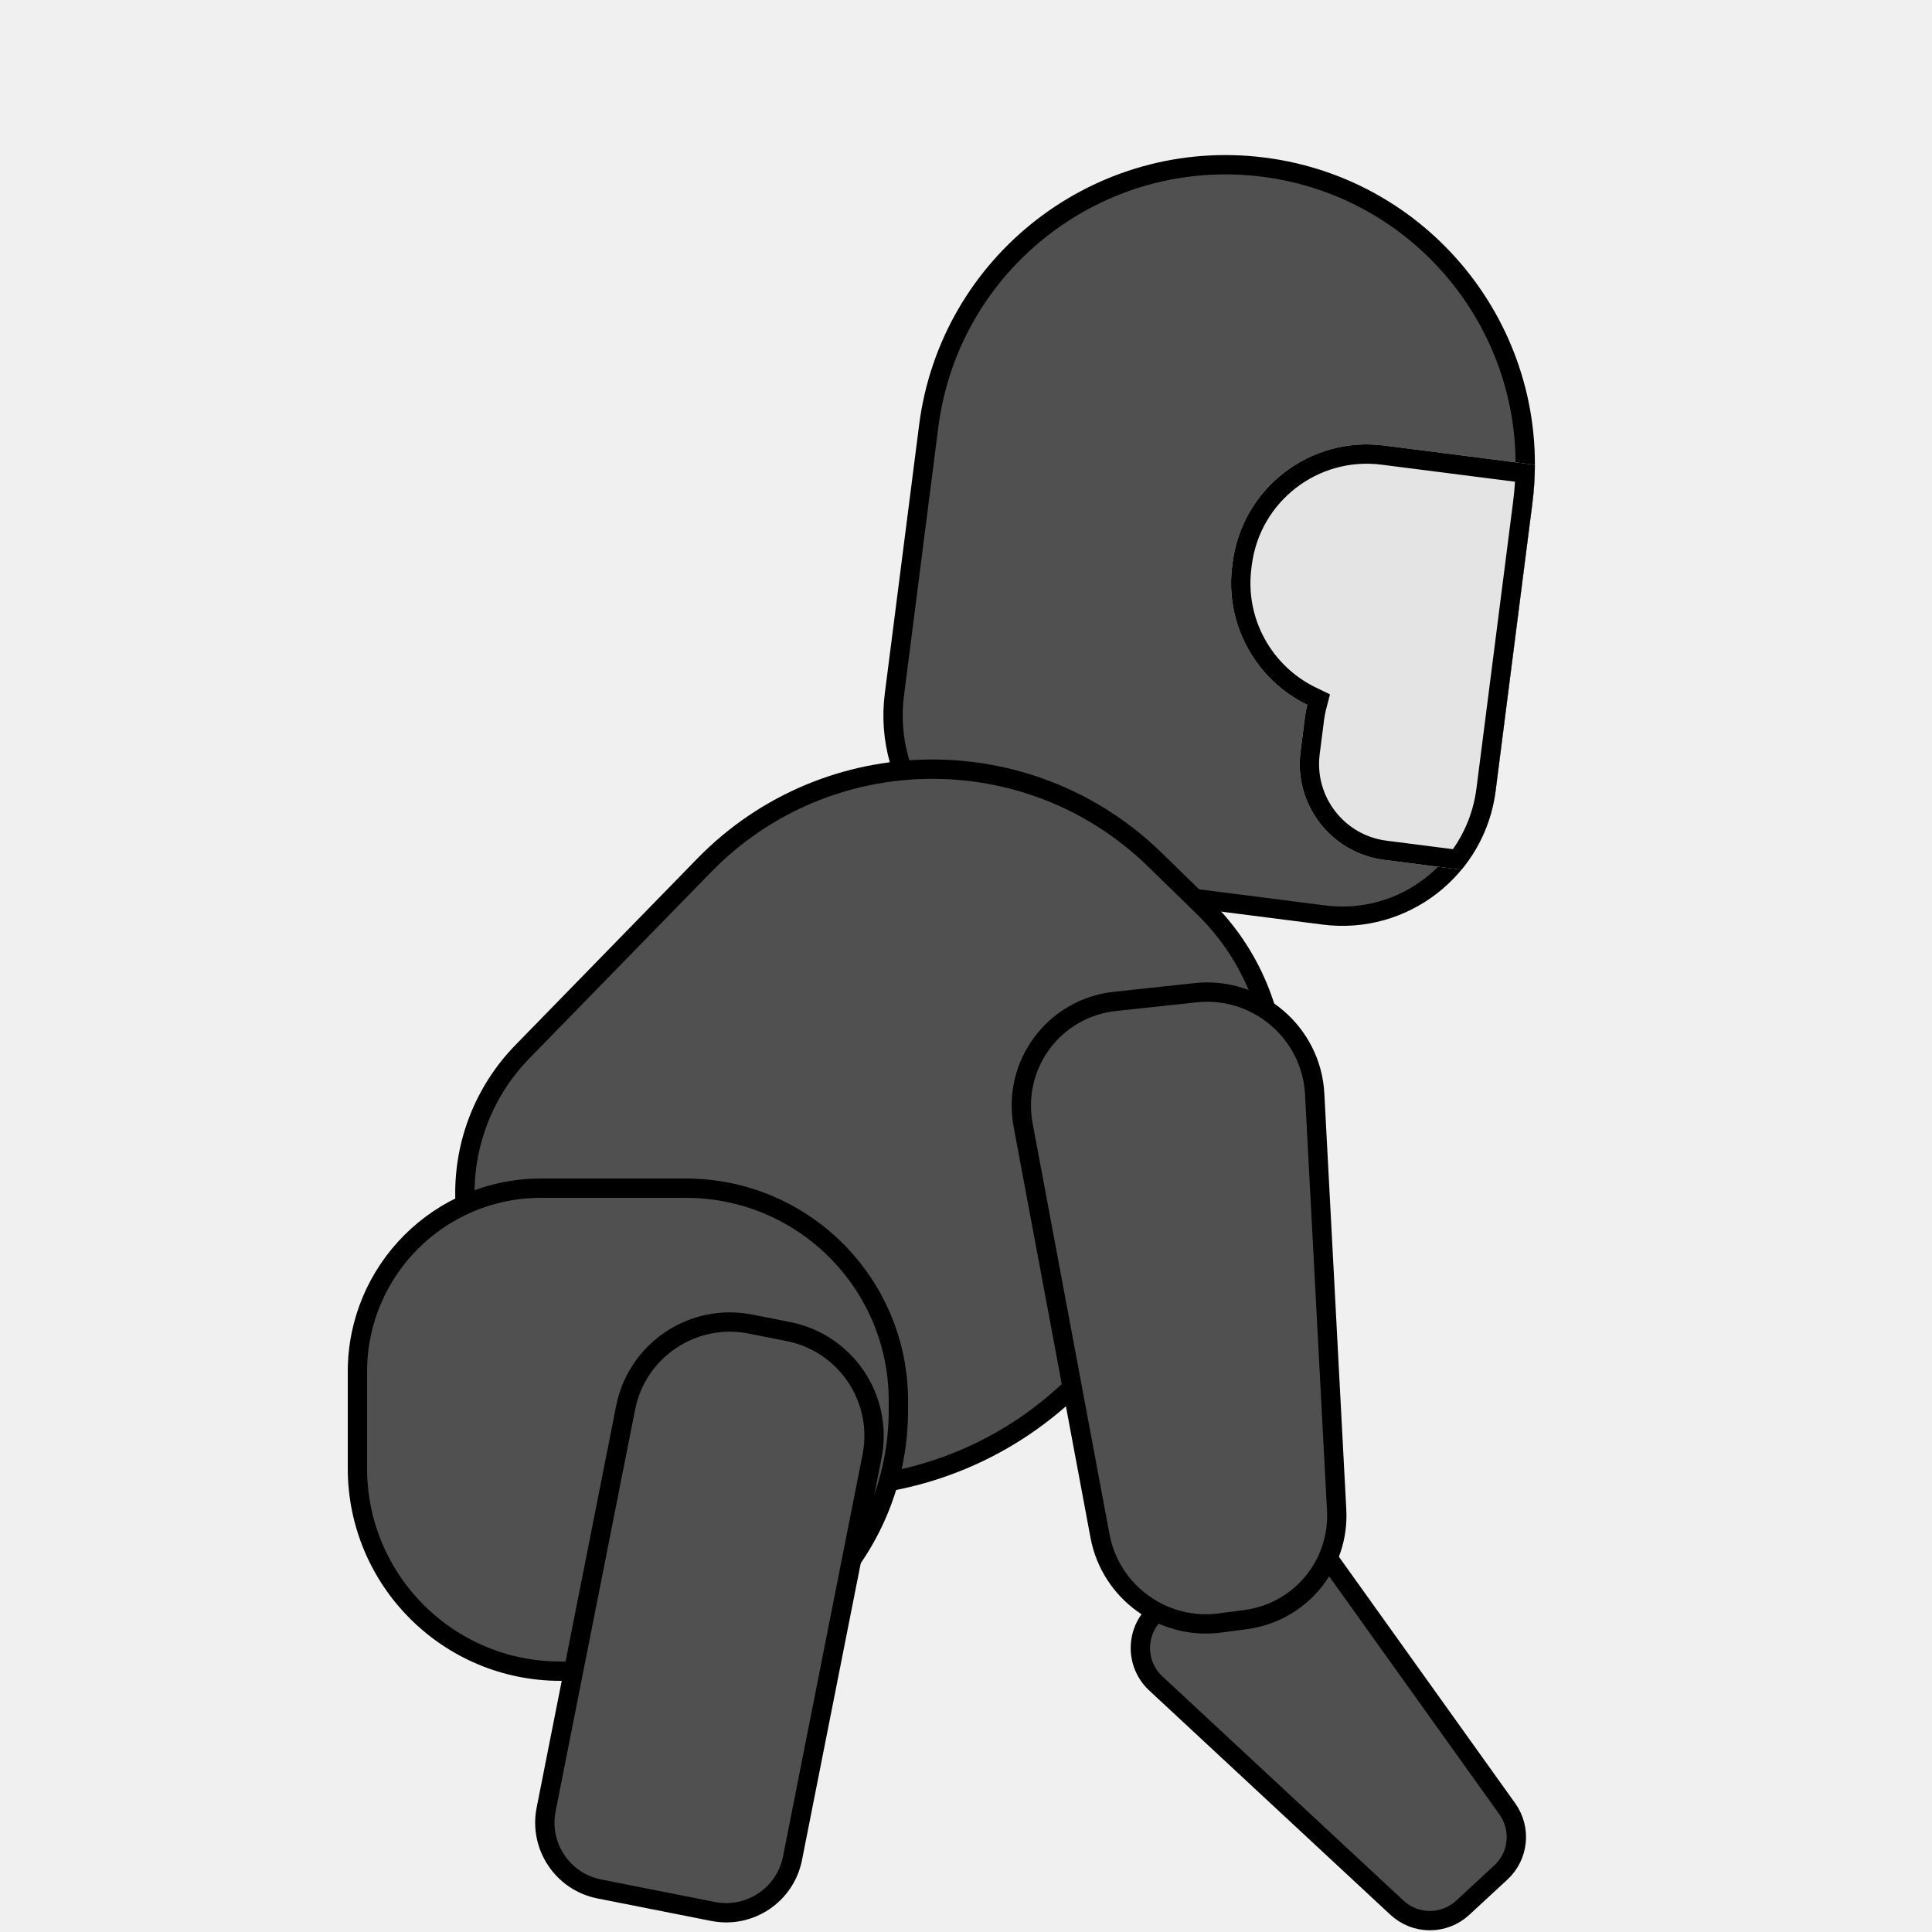
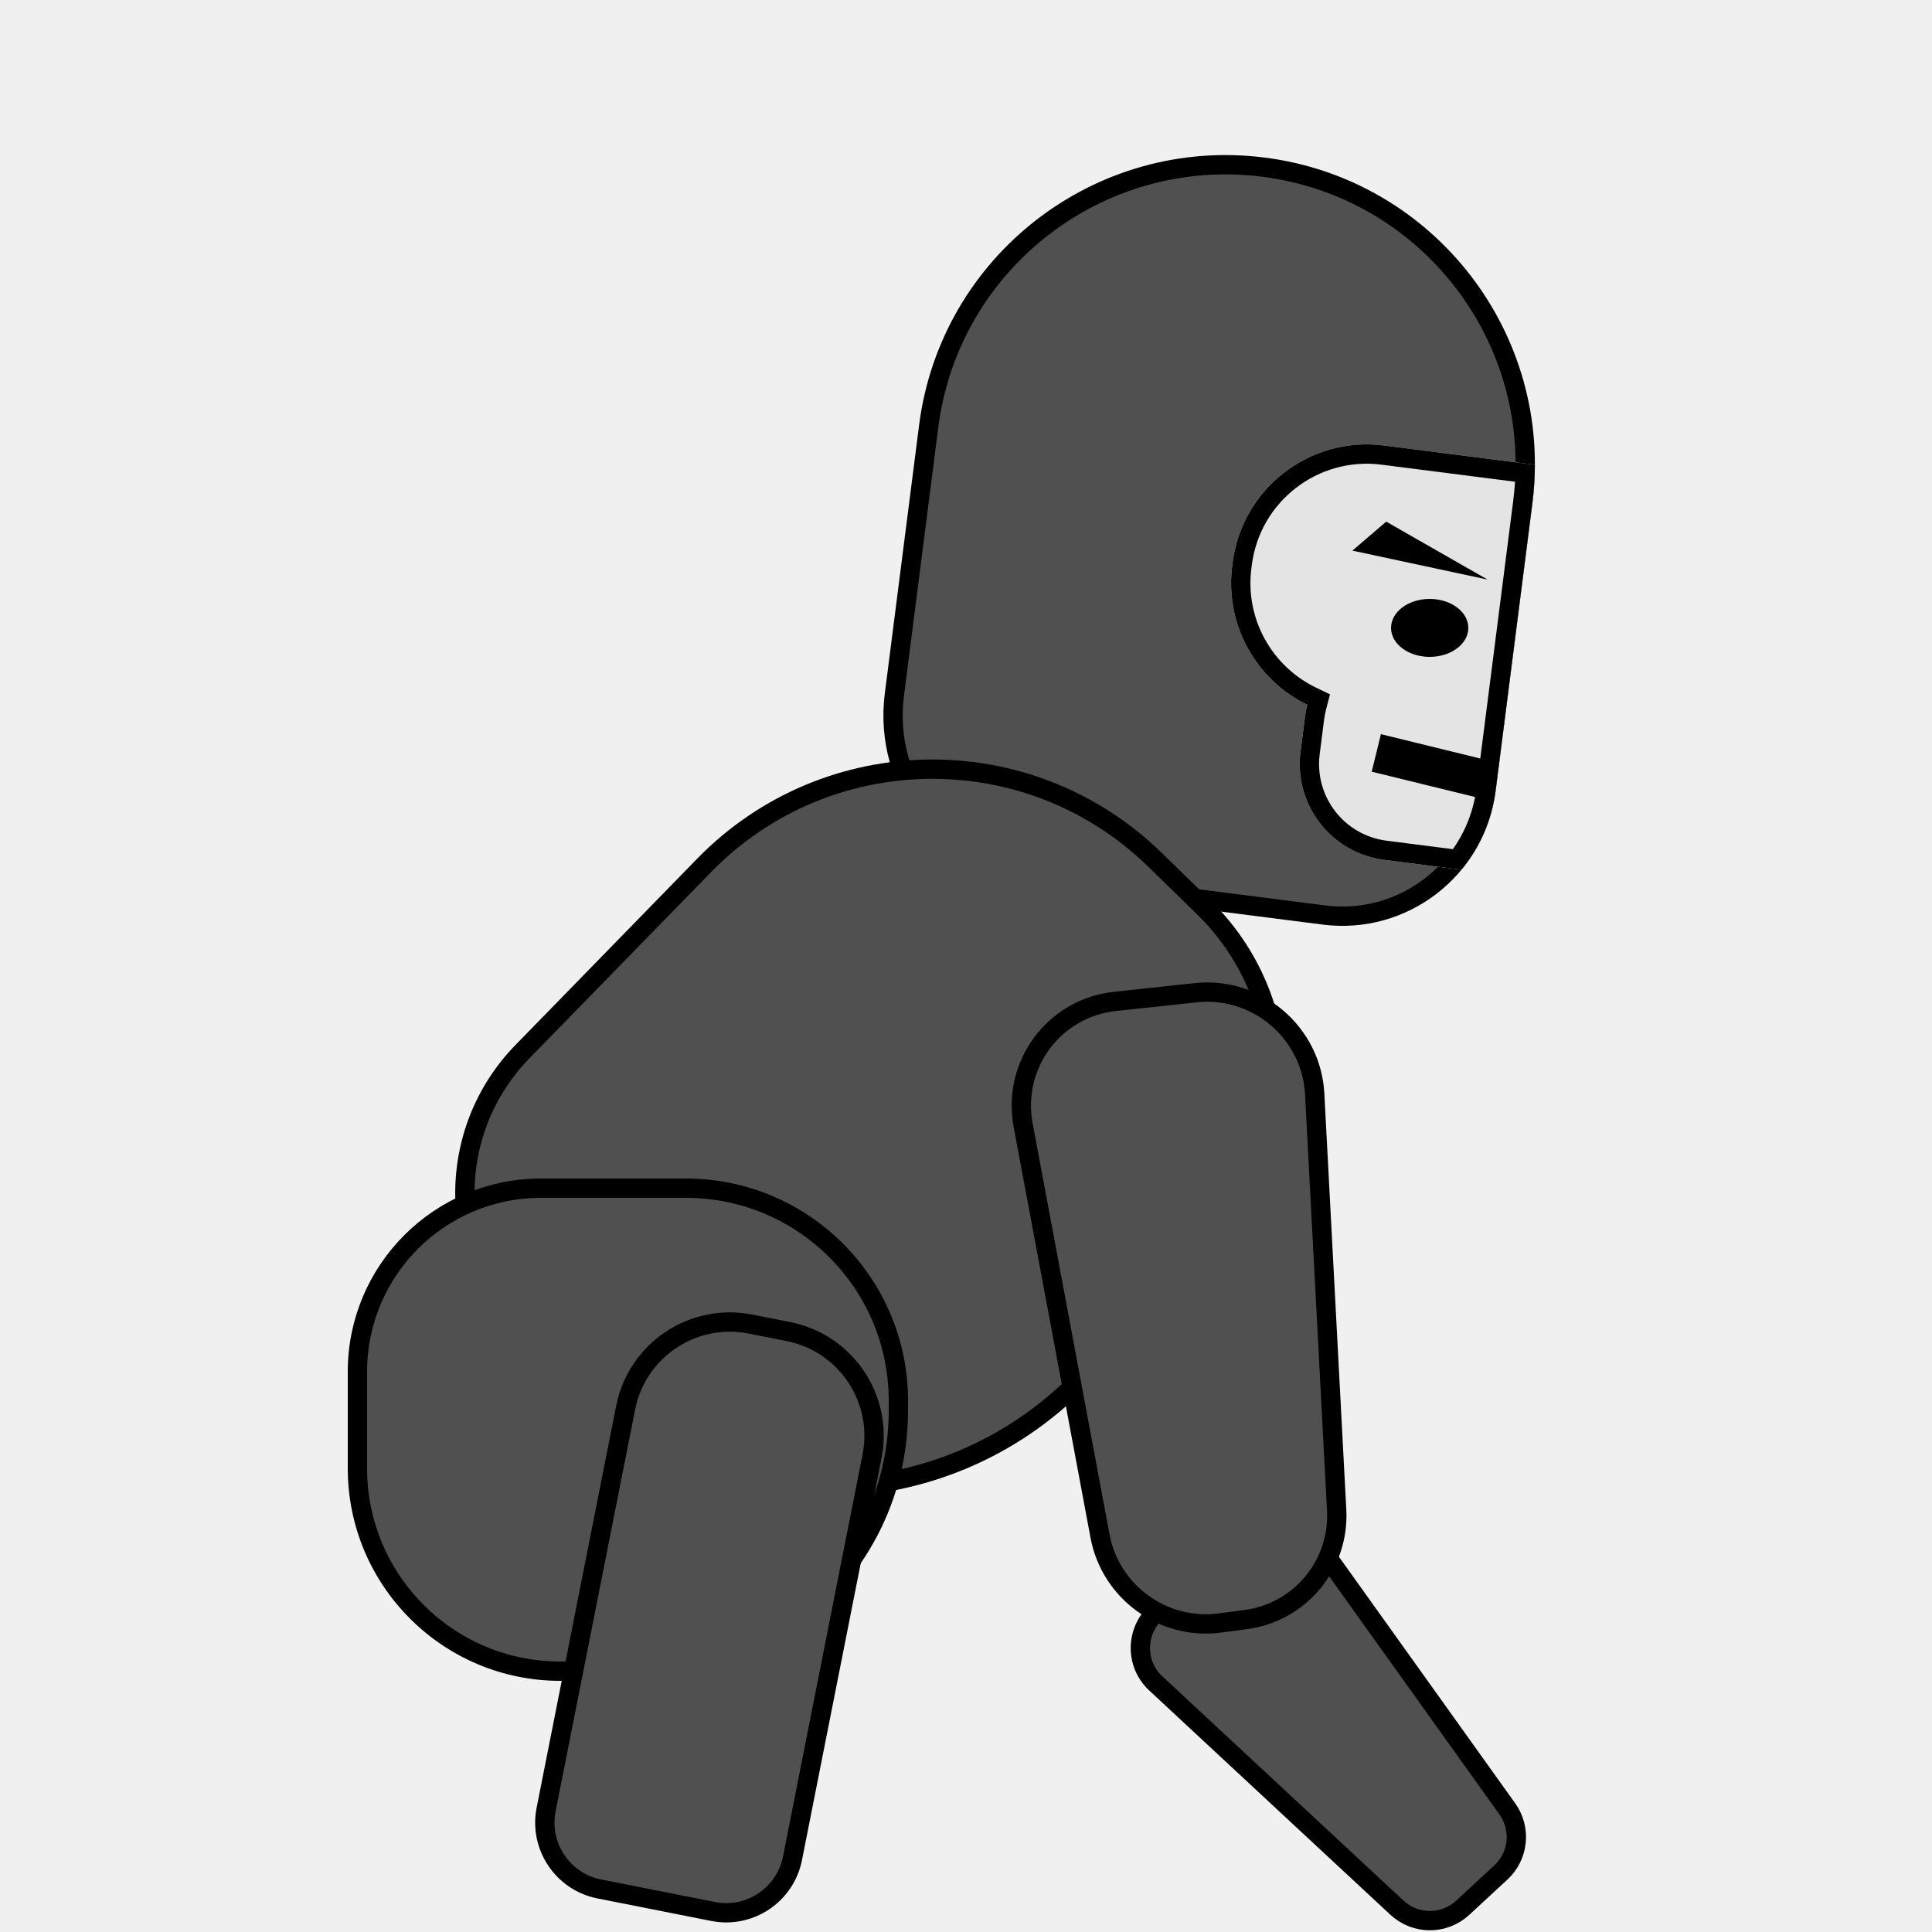
<svg xmlns="http://www.w3.org/2000/svg" width="100" height="100" viewBox="0 0 100 100" fill="none">
  <g clip-path="url(#clip0)">
    <path d="M78.819 25.994L76.917 40.873C76.391 44.981 72.635 47.886 68.526 47.361L53.647 45.459C48.991 44.864 45.698 40.606 46.294 35.95L48.069 22.063C49.154 13.572 56.918 7.568 65.409 8.653C73.9 9.739 79.904 17.502 78.819 25.994Z" fill="#505050" stroke="black" />
    <mask id="path-2-inside-1" fill="white">
      <path fill-rule="evenodd" clip-rule="evenodd" d="M79.445 24.058C79.443 24.718 79.4 25.385 79.315 26.057L77.413 40.936C77.213 42.495 76.578 43.891 75.645 45.018L71.641 44.506C68.902 44.156 66.965 41.651 67.315 38.912L67.546 37.108C67.573 36.895 67.613 36.686 67.666 36.482C65.035 35.207 63.387 32.355 63.779 29.295L63.802 29.115C64.292 25.28 67.798 22.569 71.633 23.059L79.445 24.058Z" />
    </mask>
    <path fill-rule="evenodd" clip-rule="evenodd" d="M79.445 24.058C79.443 24.718 79.4 25.385 79.315 26.057L77.413 40.936C77.213 42.495 76.578 43.891 75.645 45.018L71.641 44.506C68.902 44.156 66.965 41.651 67.315 38.912L67.546 37.108C67.573 36.895 67.613 36.686 67.666 36.482C65.035 35.207 63.387 32.355 63.779 29.295L63.802 29.115C64.292 25.28 67.798 22.569 71.633 23.059L79.445 24.058Z" fill="#E4E4E4" />
    <path d="M79.445 24.058L80.445 24.061L80.448 23.178L79.572 23.066L79.445 24.058ZM75.645 45.018L75.519 46.01L76.065 46.079L76.416 45.655L75.645 45.018ZM67.666 36.482L68.634 36.733L68.84 35.94L68.102 35.583L67.666 36.482ZM78.445 24.054C78.444 24.673 78.403 25.3 78.323 25.93L80.307 26.184C80.398 25.471 80.443 24.762 80.445 24.061L78.445 24.054ZM78.323 25.93L76.421 40.809L78.405 41.063L80.307 26.184L78.323 25.93ZM76.421 40.809C76.246 42.174 75.691 43.395 74.875 44.38L76.416 45.655C77.466 44.387 78.181 42.815 78.405 41.063L76.421 40.809ZM71.514 45.498L75.519 46.01L75.772 44.026L71.767 43.514L71.514 45.498ZM66.323 38.785C65.903 42.072 68.227 45.077 71.514 45.498L71.767 43.514C69.576 43.234 68.027 41.23 68.307 39.039L66.323 38.785ZM66.554 36.982L66.323 38.785L68.307 39.039L68.537 37.235L66.554 36.982ZM66.698 36.232C66.635 36.476 66.586 36.726 66.554 36.982L68.537 37.235C68.559 37.063 68.592 36.896 68.634 36.733L66.698 36.232ZM62.787 29.168C62.339 32.667 64.224 35.925 67.23 37.382L68.102 35.583C65.846 34.489 64.436 32.044 64.771 29.422L62.787 29.168ZM62.81 28.988L62.787 29.168L64.771 29.422L64.794 29.241L62.81 28.988ZM71.76 22.067C67.377 21.507 63.37 24.605 62.81 28.988L64.794 29.241C65.214 25.954 68.219 23.631 71.506 24.051L71.76 22.067ZM79.572 23.066L71.76 22.067L71.506 24.051L79.319 25.049L79.572 23.066Z" fill="black" mask="url(#path-2-inside-1)" />
+     <rect x="71.476" y="38" width="6" height="2" transform="rotate(13.7698 71.476 38)" fill="black" />
    <path d="M59.779 44.5L62.294 46.953C67.237 51.773 67.335 59.687 62.515 64.629L55.907 71.405C48.773 78.719 37.06 78.866 29.746 71.732L27.231 69.279C23.079 65.23 22.996 58.582 27.045 54.431L36.447 44.791C42.809 38.268 53.256 38.137 59.779 44.5Z" fill="#505050" stroke="black" />
    <path d="M59.828 83.466L64.323 79.31C65.428 78.288 67.179 78.467 68.054 79.692L78.02 93.629C78.753 94.654 78.609 96.064 77.684 96.919L75.707 98.747C74.746 99.635 73.265 99.632 72.307 98.742L59.823 87.132C58.757 86.141 58.76 84.453 59.828 83.466Z" fill="#505050" stroke="black" />
    <path d="M57.717 51.831L61.893 51.382C65.056 51.042 67.88 53.445 68.048 56.62L69.185 78.161C69.334 81 67.29 83.459 64.47 83.83L63.136 84.006C60.214 84.391 57.48 82.406 56.937 79.506L52.958 58.237C52.373 55.109 54.556 52.171 57.717 51.831Z" fill="#505050" stroke="black" />
    <path d="M28 61.5H35.5C41.575 61.5 46.5 66.425 46.5 72.5V73C46.5 80.456 40.456 86.5 33 86.5H29C23.201 86.5 18.5 81.799 18.5 76V71C18.5 65.753 22.753 61.5 28 61.5Z" fill="#505050" stroke="black" />
+     <ellipse cx="74" cy="32.5" rx="2" ry="1.5" fill="black" />
+     <path d="M70 28.5L77 30L71.75 27L70 28.5Z" fill="black" />
    <path d="M38.846 68.534L40.808 68.922C43.788 69.512 45.726 72.406 45.136 75.385L41.02 96.183C40.644 98.08 38.803 99.312 36.907 98.937L31.021 97.772C29.125 97.397 27.892 95.556 28.267 93.659L32.383 72.862C32.973 69.882 35.867 67.944 38.846 68.534Z" fill="#505050" stroke="black" />
  </g>
  <defs>
    <clipPath id="clip0">
      <rect width="100" height="100" fill="white" />
    </clipPath>
  </defs>
</svg>
